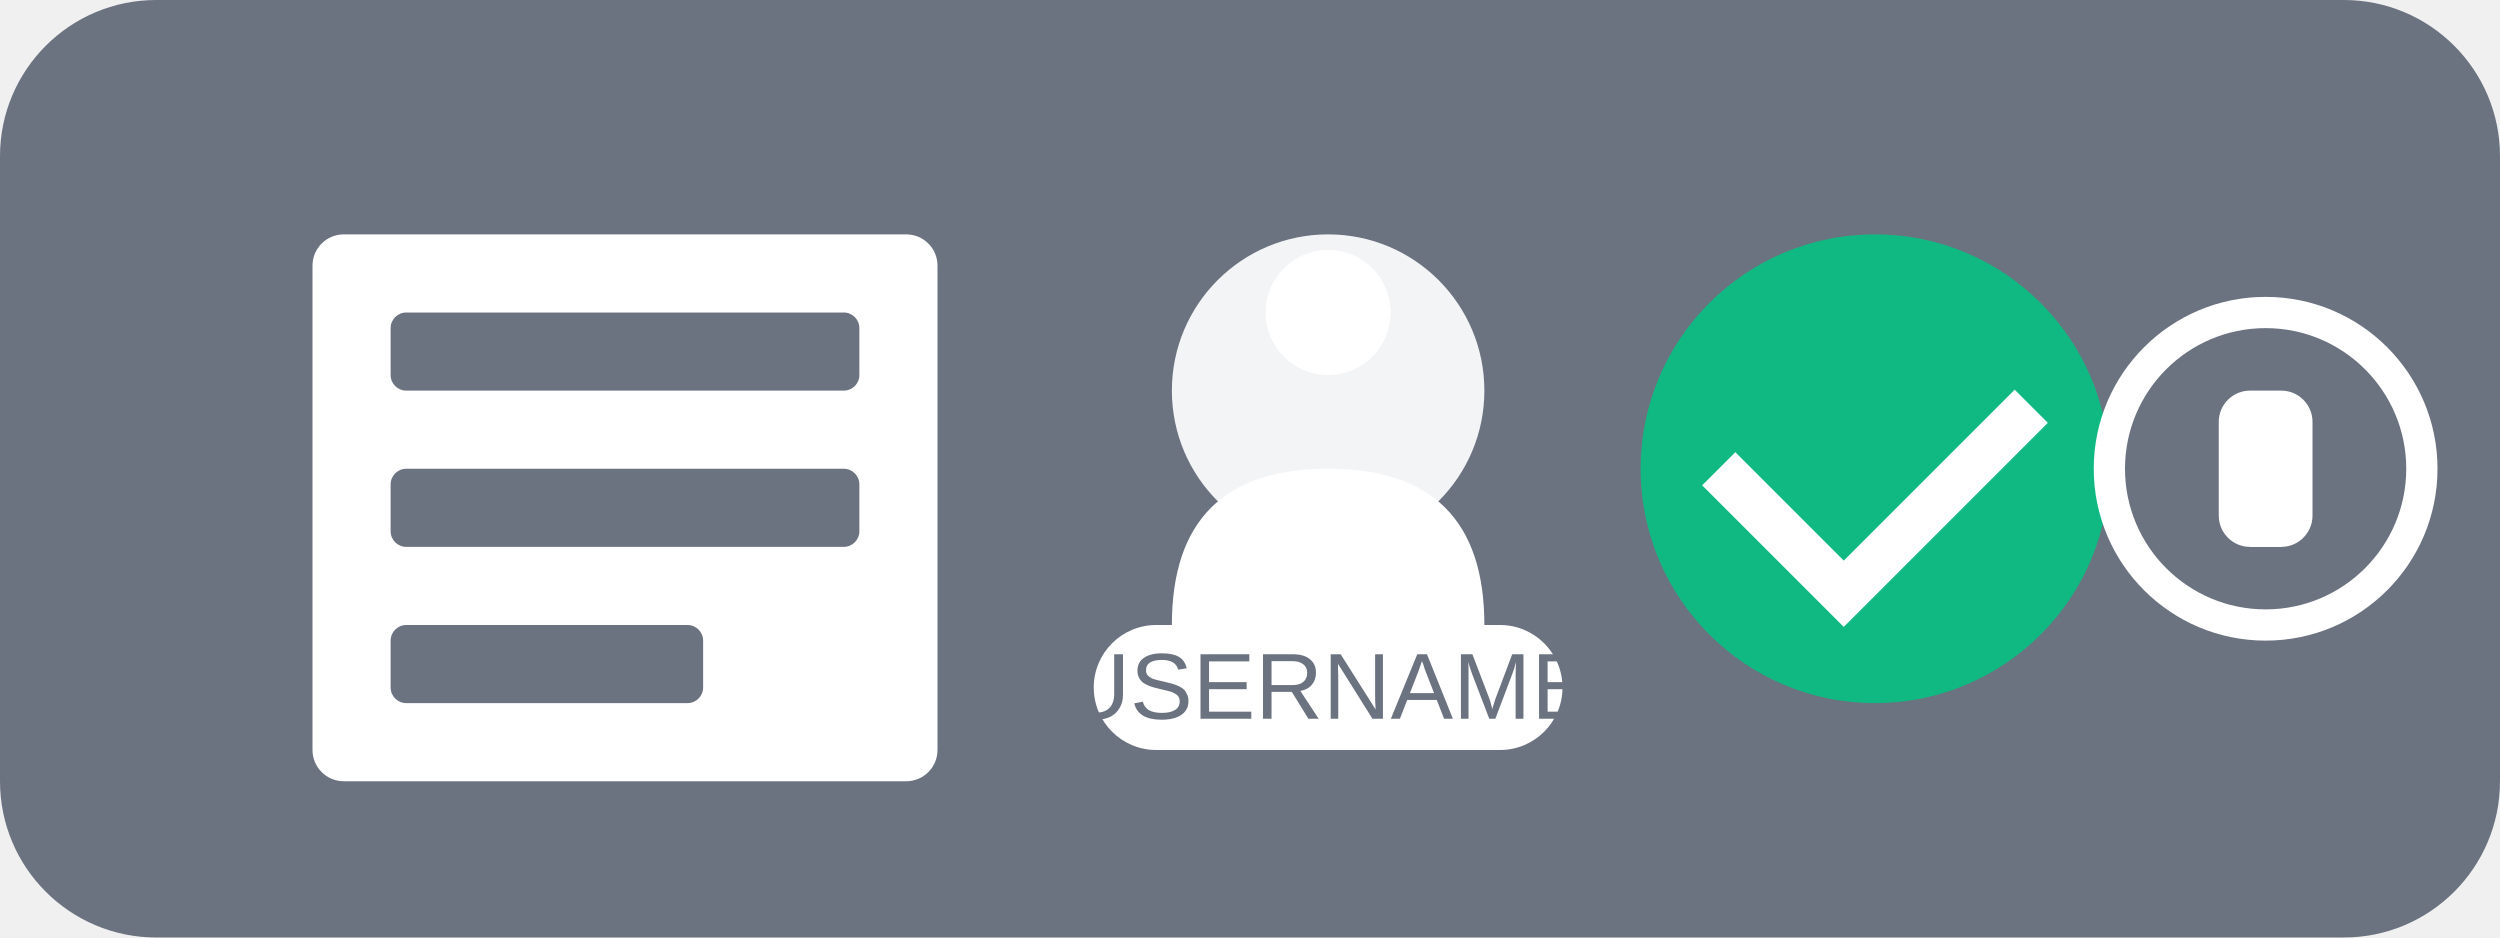
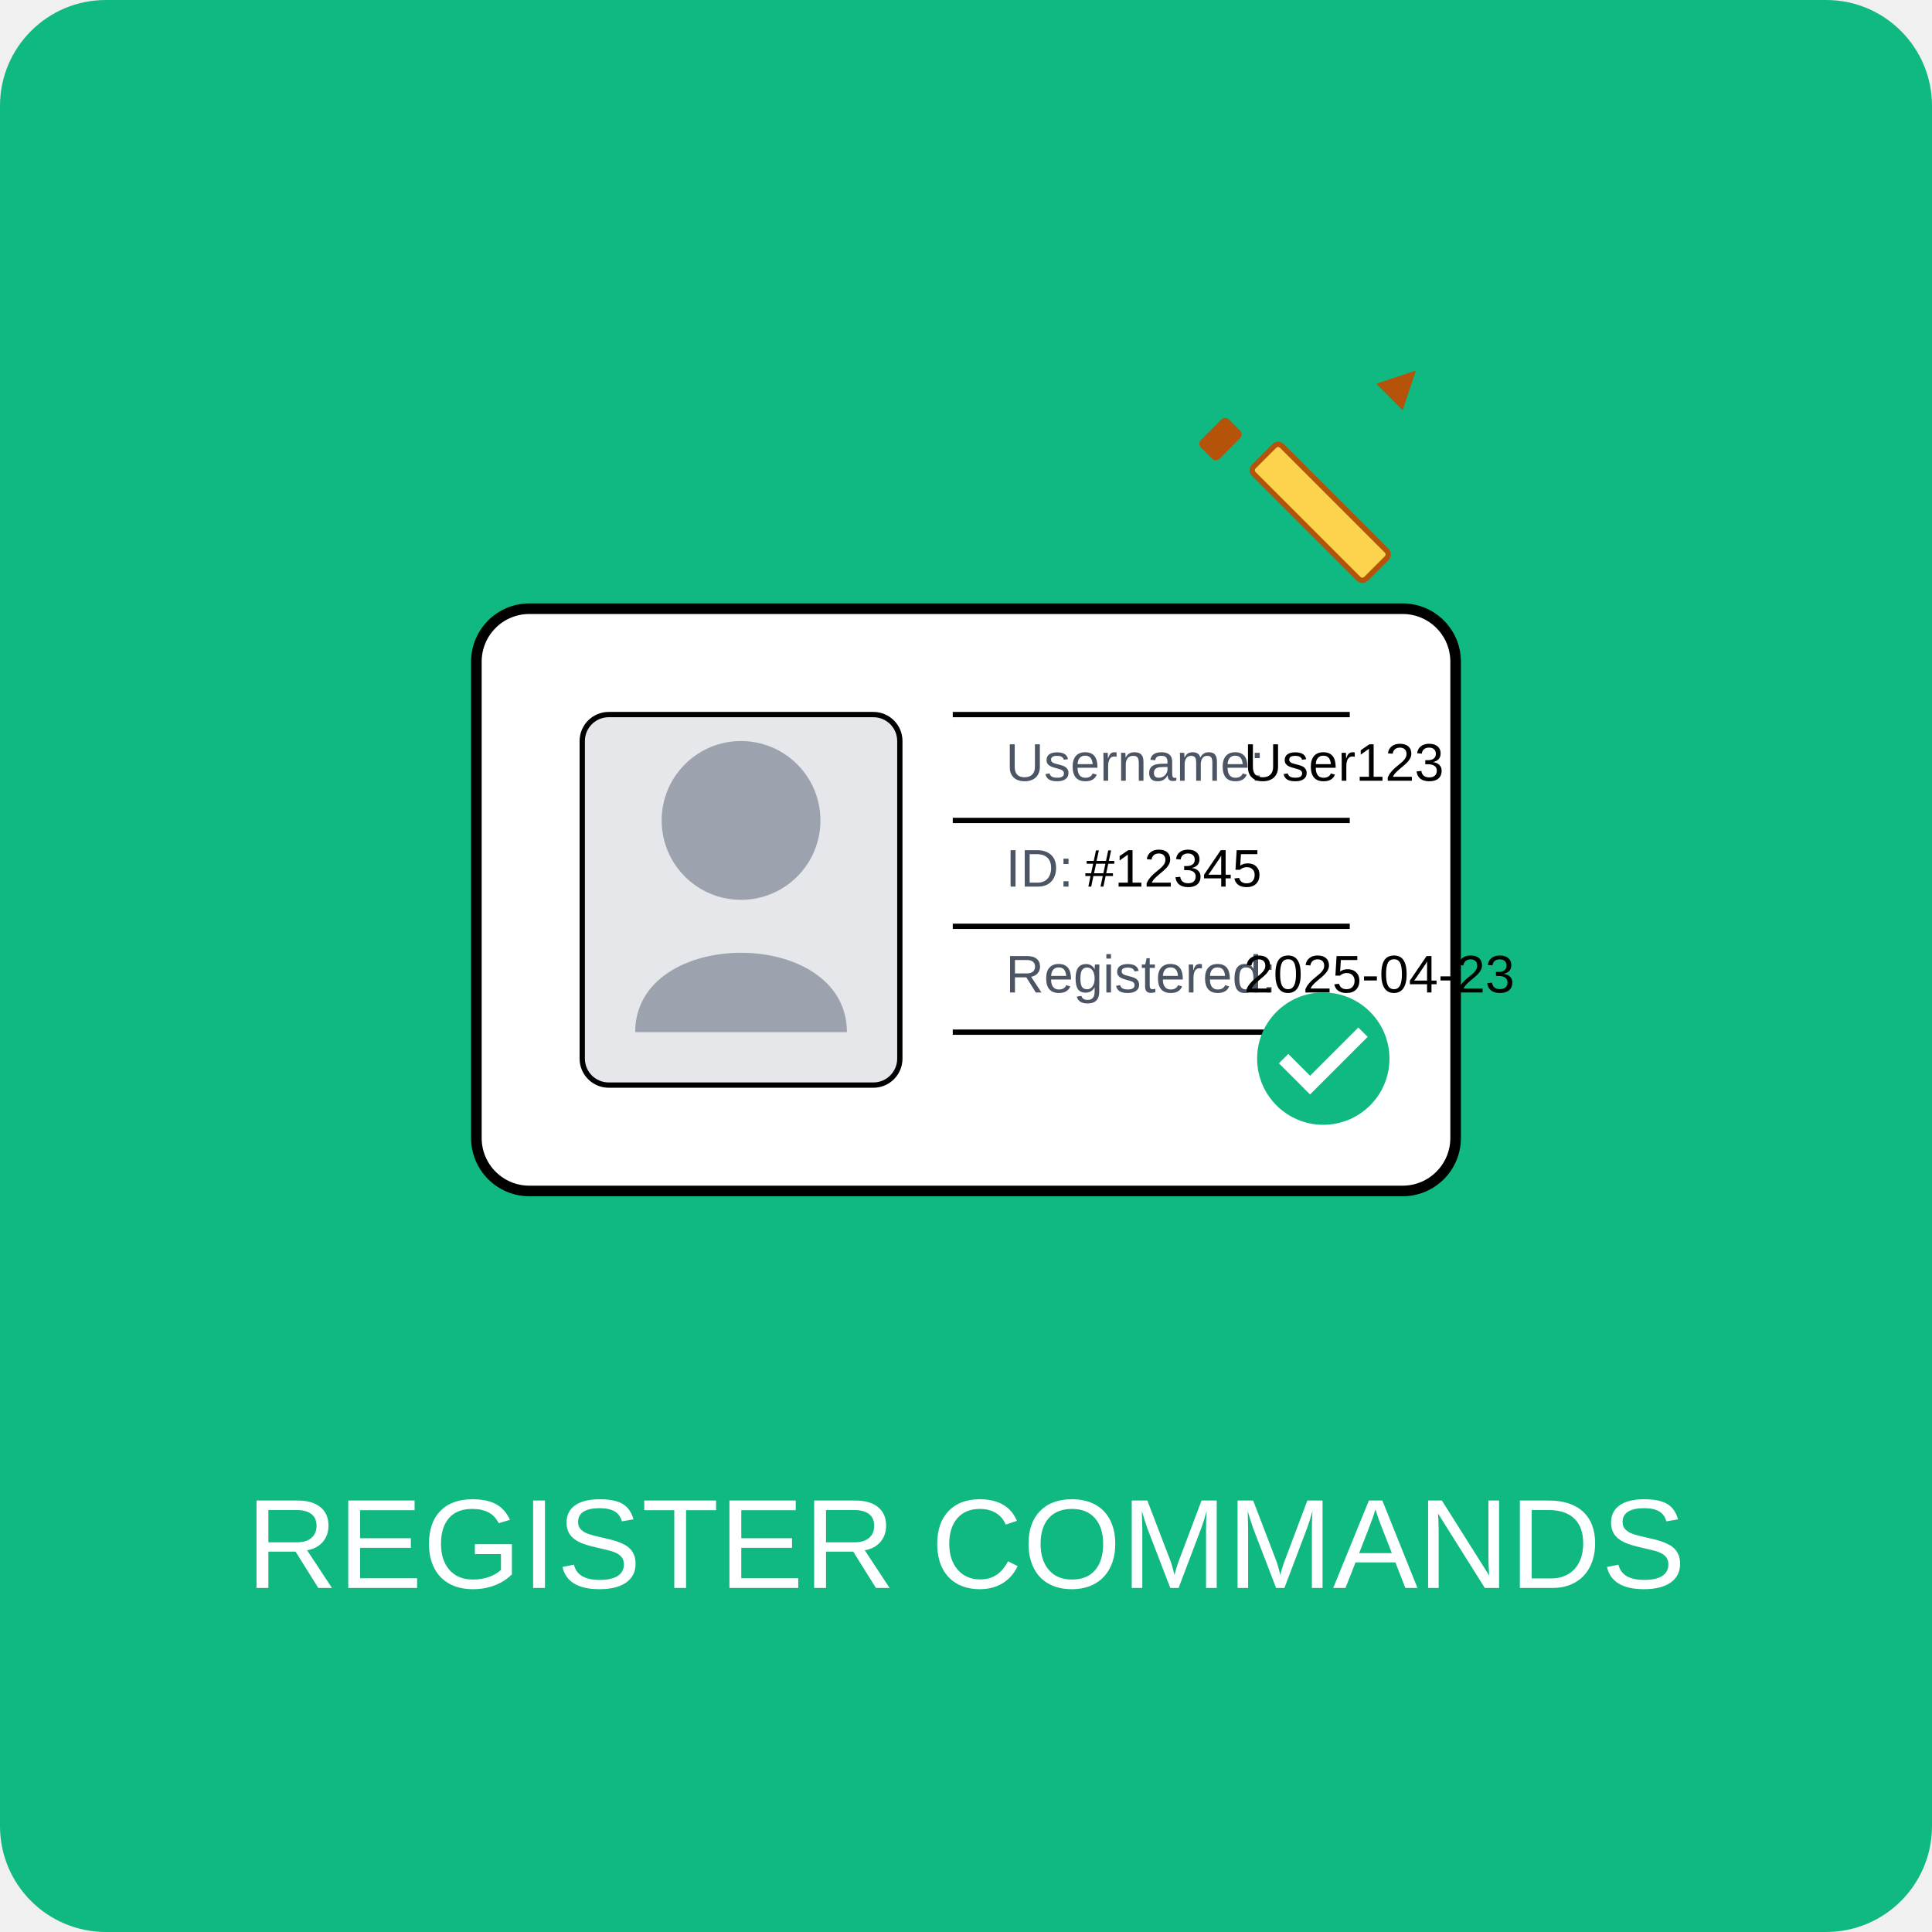
- <svg xmlns="http://www.w3.org/2000/svg" width="160" height="60" viewBox="0 0 160 60">
-   <rect width="160" height="60" rx="10" fill="#6B7280" />
-   <g fill="#FFFFFF">
-     <rect x="20" y="15" width="40" height="35" rx="2" />
-     <rect x="25" y="20" width="30" height="5" rx="1" fill="#6B7280" />
-     <rect x="25" y="30" width="30" height="5" rx="1" fill="#6B7280" />
-     <rect x="25" y="40" width="20" height="5" rx="1" fill="#6B7280" />
-     <circle cx="85" cy="25" r="10" fill="#F3F4F6" />
-     <circle cx="85" cy="20" r="4" />
-     <path d="M75,40 Q75,30 85,30 Q95,30 95,40 Z" />
-     <rect x="70" y="40" width="30" height="8" rx="4" />
-     <text x="85" y="46" font-family="Arial" font-size="6" text-anchor="middle" fill="#6B7280">USERNAME</text>
-     <circle cx="120" cy="30" r="15" fill="#10B981" />
-     <path d="M110,30 L118,38 L130,26" fill="none" stroke="#FFFFFF" stroke-width="3" />
-     <circle cx="145" cy="30" r="10" stroke="#FFFFFF" stroke-width="2" fill="none" />
-     <rect x="142" y="25" width="6" height="10" rx="2" />
-     <rect x="144" y="30" width="2" height="5" />
-   </g>
+ <svg xmlns="http://www.w3.org/2000/svg" width="730" height="730" viewBox="0 0 730 730">
+   <rect width="730" height="730" rx="40" fill="#10B981" />
+   <rect x="180" y="230" width="370" height="220" rx="20" fill="#FFFFFF" stroke="#000000" stroke-width="4" />
+   <rect x="220" y="270" width="120" height="140" rx="10" fill="#E5E7EB" stroke="#000000" stroke-width="2" />
+   <circle cx="280" cy="310" r="30" fill="#9CA3AF" />
+   <path d="M240,390 C240,350 320,350 320,390 Z" fill="#9CA3AF" />
+   <line x1="360" y1="270" x2="510" y2="270" stroke="#000000" stroke-width="2" />
+   <line x1="360" y1="310" x2="510" y2="310" stroke="#000000" stroke-width="2" />
+   <line x1="360" y1="350" x2="510" y2="350" stroke="#000000" stroke-width="2" />
+   <line x1="360" y1="390" x2="510" y2="390" stroke="#000000" stroke-width="2" />
+   <text x="380" y="295" font-family="Arial, sans-serif" font-size="20" text-anchor="start" fill="#4B5563">Username:</text>
+   <text x="470" y="295" font-family="Arial, sans-serif" font-size="20" text-anchor="start" fill="#000000">User123</text>
+   <text x="380" y="335" font-family="Arial, sans-serif" font-size="20" text-anchor="start" fill="#4B5563">ID:</text>
+   <text x="410" y="335" font-family="Arial, sans-serif" font-size="20" text-anchor="start" fill="#000000">#12345</text>
+   <text x="380" y="375" font-family="Arial, sans-serif" font-size="20" text-anchor="start" fill="#4B5563">Registered:</text>
+   <text x="470" y="375" font-family="Arial, sans-serif" font-size="20" text-anchor="start" fill="#000000">2025-04-23</text>
+   <rect x="490" y="170" width="60" height="15" rx="2" fill="#FCD34D" stroke="#B45309" stroke-width="2" transform="rotate(45, 490, 160)" />
+   <polygon points="520,145 535,140 530,155" fill="#B45309" />
+   <rect x="470" y="160" width="10" height="15" rx="2" fill="#B45309" transform="rotate(45, 470, 150)" />
+   <circle cx="500" cy="400" r="25" fill="#10B981" />
+   <path d="M485,400 L495,410 L515,390" fill="none" stroke="#FFFFFF" stroke-width="5" />
+   <text x="365" y="600" font-family="Arial, sans-serif" font-size="48" text-anchor="middle" fill="#FFFFFF">REGISTER COMMANDS</text>
</svg>
